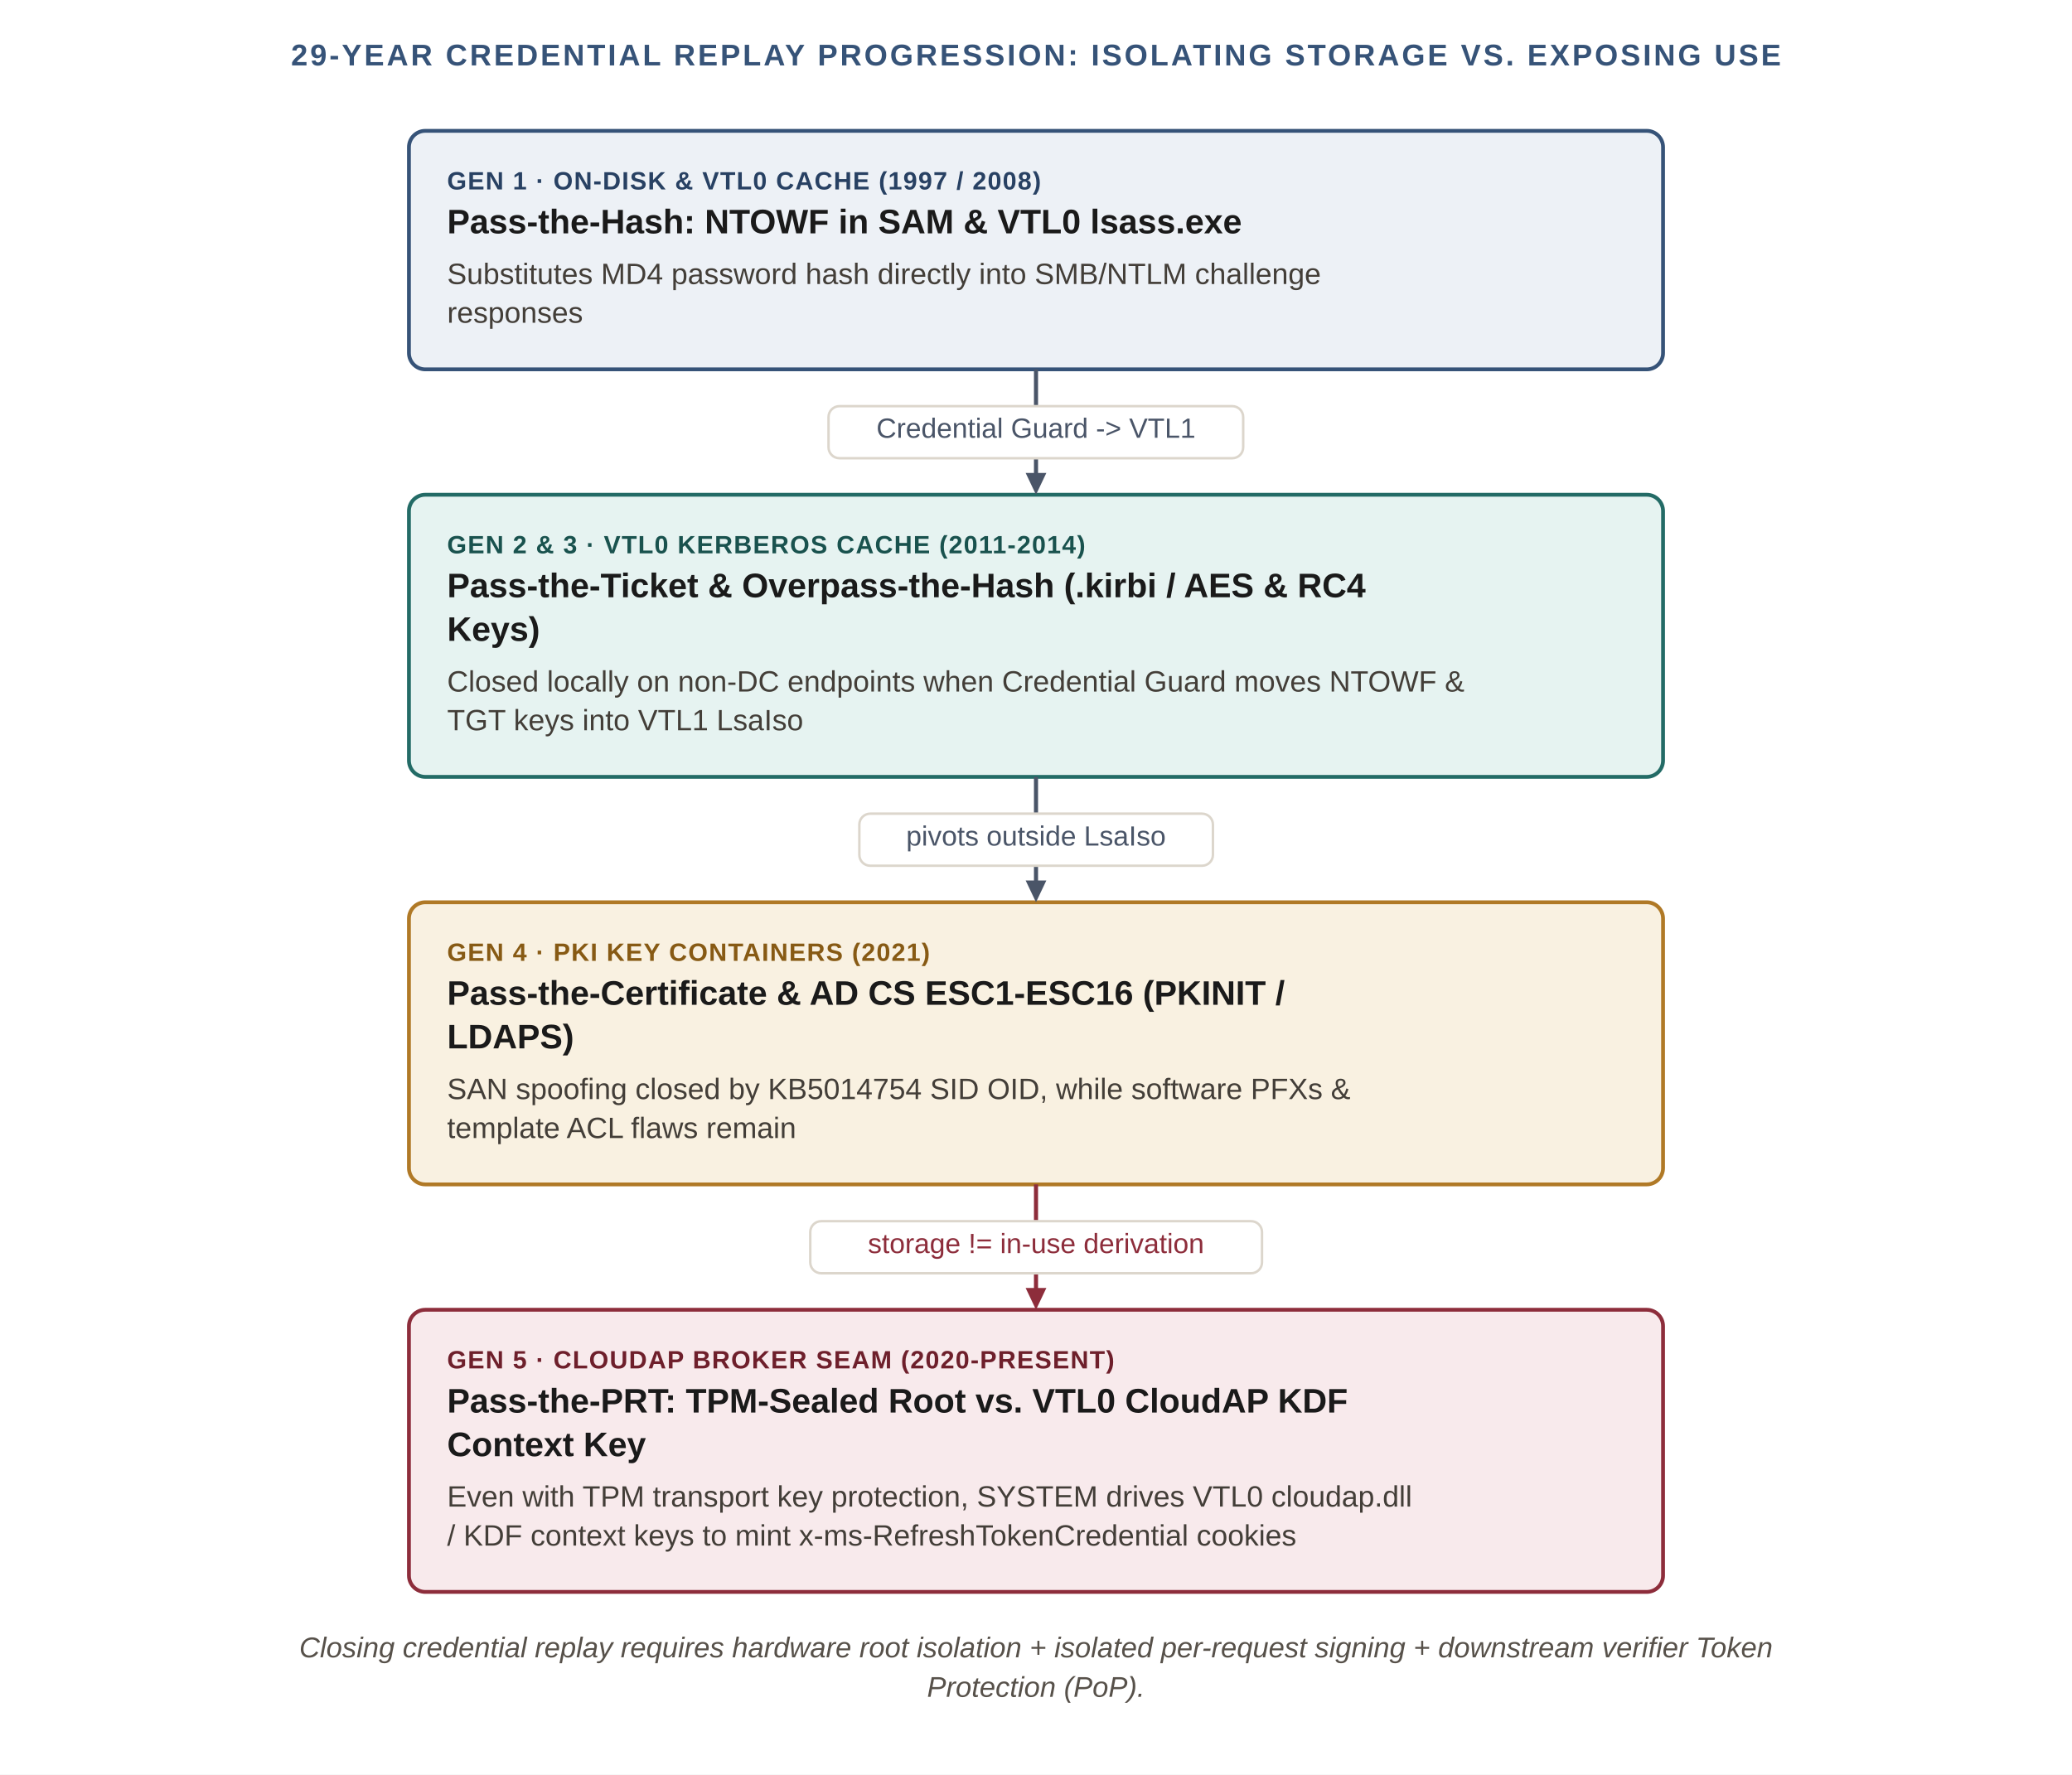
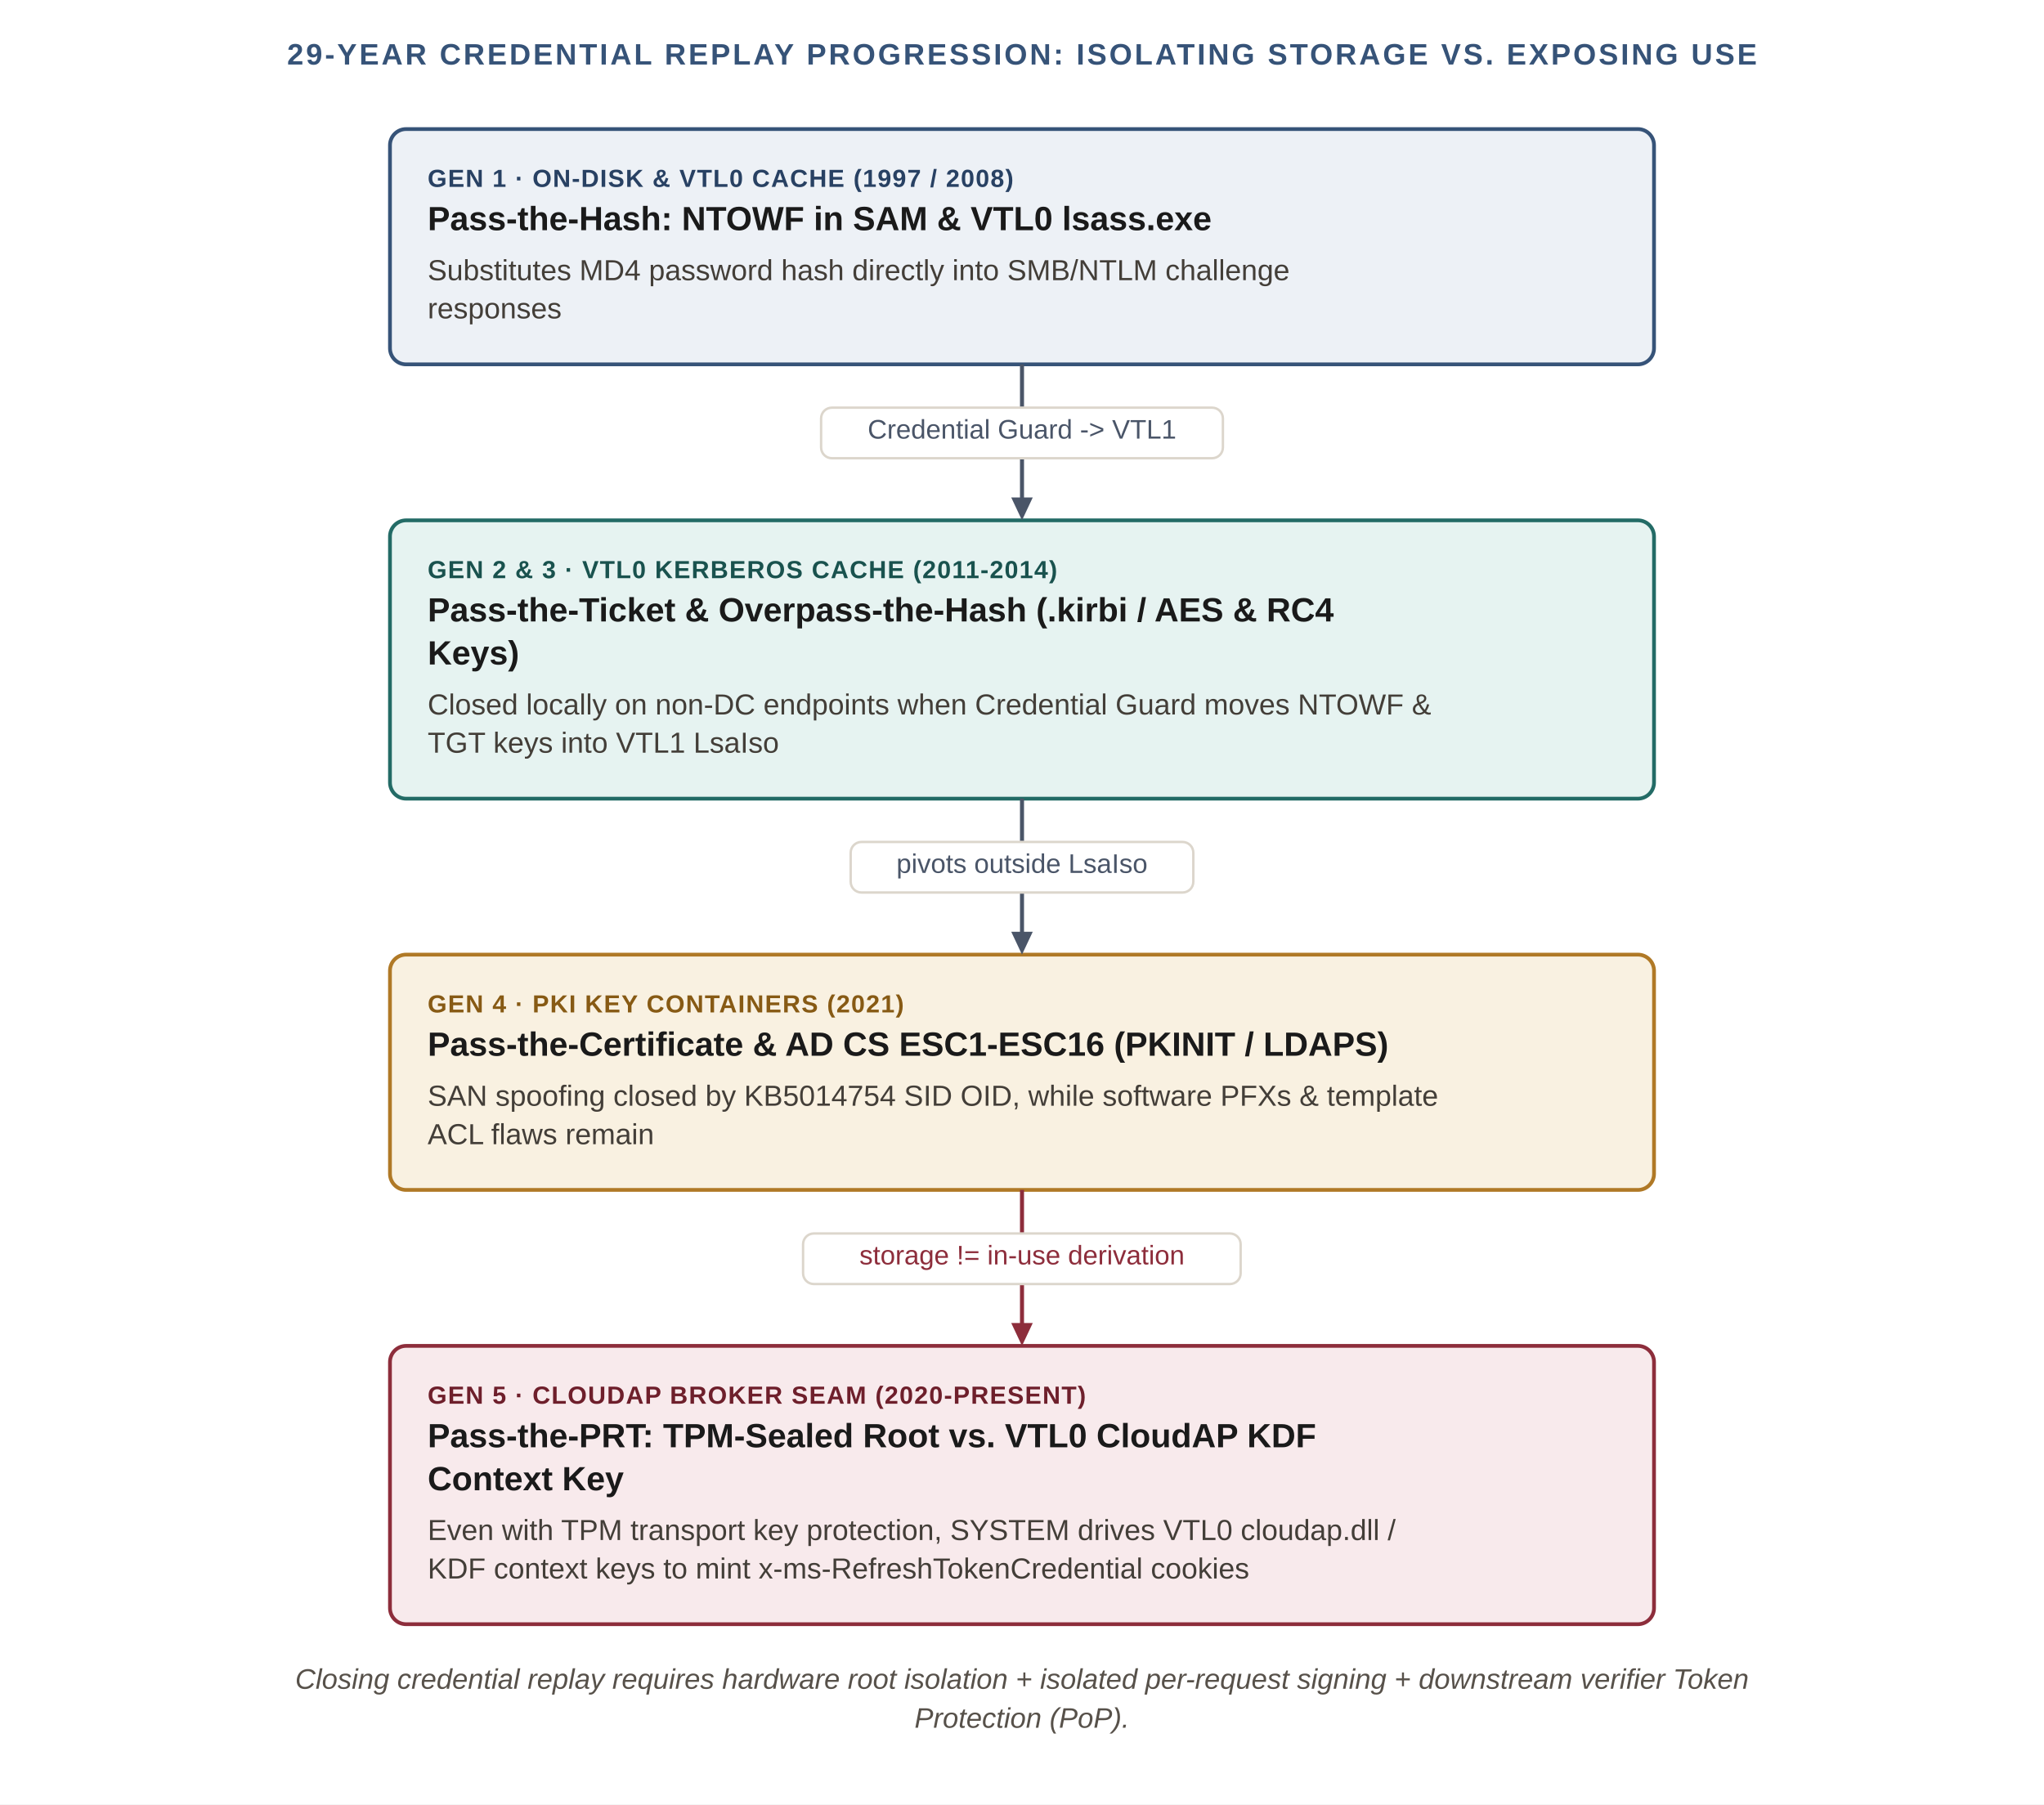
- <svg xmlns="http://www.w3.org/2000/svg" viewBox="0 0 760 651" width="760" height="651">
-   <rect x="0" y="0" width="760" height="651" fill="#ffffff" />
+ <svg xmlns="http://www.w3.org/2000/svg" viewBox="0 0 760 671" width="760" height="671">
+   <rect x="0" y="0" width="760" height="671" fill="#ffffff" />
  <text x="380.0" y="24.0" font-family="-apple-system, BlinkMacSystemFont, &quot;Segoe UI&quot;, &quot;Helvetica Neue&quot;, Arial, sans-serif" font-size="11.0" font-weight="700" letter-spacing="0.90px" fill="#365378" text-anchor="middle">29-YEAR CREDENTIAL REPLAY PROGRESSION: ISOLATING STORAGE VS. EXPOSING USE</text>
-   <rect x="150.0" y="48.0" width="460.0" height="87.5" rx="6.0" fill="#edf1f6" stroke="#365378" stroke-width="1.4" />
-   <text x="164.0" y="69.5" font-family="-apple-system, BlinkMacSystemFont, &quot;Segoe UI&quot;, &quot;Helvetica Neue&quot;, Arial, sans-serif" font-size="9.2" font-weight="700" letter-spacing="0.40px" fill="#284163" text-anchor="start">GEN 1 · ON-DISK &amp; VTL0 CACHE (1997 / 2008)</text>
-   <text x="164.0" y="85.6" font-family="-apple-system, BlinkMacSystemFont, &quot;Segoe UI&quot;, &quot;Helvetica Neue&quot;, Arial, sans-serif" font-size="12.5" font-weight="700" fill="#1a1a1a" text-anchor="start">Pass-the-Hash: NTOWF in SAM &amp; VTL0 lsass.exe</text>
-   <text x="164.0" y="104.2" font-family="-apple-system, BlinkMacSystemFont, &quot;Segoe UI&quot;, &quot;Helvetica Neue&quot;, Arial, sans-serif" font-size="10.8" font-weight="400" fill="#433e38" text-anchor="start">Substitutes MD4 password hash directly into SMB/NTLM challenge</text>
-   <text x="164.0" y="118.4" font-family="-apple-system, BlinkMacSystemFont, &quot;Segoe UI&quot;, &quot;Helvetica Neue&quot;, Arial, sans-serif" font-size="10.8" font-weight="400" fill="#433e38" text-anchor="start">responses</text>
-   <rect x="150.0" y="181.5" width="460.0" height="103.5" rx="6.0" fill="#e6f3f1" stroke="#236b66" stroke-width="1.4" />
-   <text x="164.0" y="203.0" font-family="-apple-system, BlinkMacSystemFont, &quot;Segoe UI&quot;, &quot;Helvetica Neue&quot;, Arial, sans-serif" font-size="9.2" font-weight="700" letter-spacing="0.40px" fill="#19524e" text-anchor="start">GEN 2 &amp; 3 · VTL0 KERBEROS CACHE (2011-2014)</text>
-   <text x="164.0" y="219.1" font-family="-apple-system, BlinkMacSystemFont, &quot;Segoe UI&quot;, &quot;Helvetica Neue&quot;, Arial, sans-serif" font-size="12.5" font-weight="700" fill="#1a1a1a" text-anchor="start">Pass-the-Ticket &amp; Overpass-the-Hash (.kirbi / AES &amp; RC4</text>
-   <text x="164.0" y="235.1" font-family="-apple-system, BlinkMacSystemFont, &quot;Segoe UI&quot;, &quot;Helvetica Neue&quot;, Arial, sans-serif" font-size="12.5" font-weight="700" fill="#1a1a1a" text-anchor="start">Keys)</text>
-   <text x="164.0" y="253.7" font-family="-apple-system, BlinkMacSystemFont, &quot;Segoe UI&quot;, &quot;Helvetica Neue&quot;, Arial, sans-serif" font-size="10.8" font-weight="400" fill="#433e38" text-anchor="start">Closed locally on non-DC endpoints when Credential Guard moves NTOWF &amp;</text>
-   <text x="164.0" y="267.9" font-family="-apple-system, BlinkMacSystemFont, &quot;Segoe UI&quot;, &quot;Helvetica Neue&quot;, Arial, sans-serif" font-size="10.8" font-weight="400" fill="#433e38" text-anchor="start">TGT keys into VTL1 LsaIso</text>
-   <rect x="150.0" y="331.0" width="460.0" height="103.5" rx="6.0" fill="#f9f1e1" stroke="#b07926" stroke-width="1.4" />
-   <text x="164.0" y="352.5" font-family="-apple-system, BlinkMacSystemFont, &quot;Segoe UI&quot;, &quot;Helvetica Neue&quot;, Arial, sans-serif" font-size="9.2" font-weight="700" letter-spacing="0.40px" fill="#875a14" text-anchor="start">GEN 4 · PKI KEY CONTAINERS (2021)</text>
-   <text x="164.0" y="368.6" font-family="-apple-system, BlinkMacSystemFont, &quot;Segoe UI&quot;, &quot;Helvetica Neue&quot;, Arial, sans-serif" font-size="12.5" font-weight="700" fill="#1a1a1a" text-anchor="start">Pass-the-Certificate &amp; AD CS ESC1-ESC16 (PKINIT /</text>
-   <text x="164.0" y="384.6" font-family="-apple-system, BlinkMacSystemFont, &quot;Segoe UI&quot;, &quot;Helvetica Neue&quot;, Arial, sans-serif" font-size="12.5" font-weight="700" fill="#1a1a1a" text-anchor="start">LDAPS)</text>
-   <text x="164.0" y="403.2" font-family="-apple-system, BlinkMacSystemFont, &quot;Segoe UI&quot;, &quot;Helvetica Neue&quot;, Arial, sans-serif" font-size="10.8" font-weight="400" fill="#433e38" text-anchor="start">SAN spoofing closed by KB5014754 SID OID, while software PFXs &amp;</text>
-   <text x="164.0" y="417.5" font-family="-apple-system, BlinkMacSystemFont, &quot;Segoe UI&quot;, &quot;Helvetica Neue&quot;, Arial, sans-serif" font-size="10.8" font-weight="400" fill="#433e38" text-anchor="start">template ACL flaws remain</text>
-   <rect x="150.0" y="480.5" width="460.0" height="103.5" rx="6.0" fill="#f8eaec" stroke="#8d2d3b" stroke-width="1.4" />
-   <text x="164.0" y="502.0" font-family="-apple-system, BlinkMacSystemFont, &quot;Segoe UI&quot;, &quot;Helvetica Neue&quot;, Arial, sans-serif" font-size="9.2" font-weight="700" letter-spacing="0.40px" fill="#6e1f2b" text-anchor="start">GEN 5 · CLOUDAP BROKER SEAM (2020-PRESENT)</text>
-   <text x="164.0" y="518.2" font-family="-apple-system, BlinkMacSystemFont, &quot;Segoe UI&quot;, &quot;Helvetica Neue&quot;, Arial, sans-serif" font-size="12.5" font-weight="700" fill="#1a1a1a" text-anchor="start">Pass-the-PRT: TPM-Sealed Root vs. VTL0 CloudAP KDF</text>
-   <text x="164.0" y="534.2" font-family="-apple-system, BlinkMacSystemFont, &quot;Segoe UI&quot;, &quot;Helvetica Neue&quot;, Arial, sans-serif" font-size="12.5" font-weight="700" fill="#1a1a1a" text-anchor="start">Context Key</text>
-   <text x="164.0" y="552.7" font-family="-apple-system, BlinkMacSystemFont, &quot;Segoe UI&quot;, &quot;Helvetica Neue&quot;, Arial, sans-serif" font-size="10.8" font-weight="400" fill="#433e38" text-anchor="start">Even with TPM transport key protection, SYSTEM drives VTL0 cloudap.dll</text>
-   <text x="164.0" y="567.0" font-family="-apple-system, BlinkMacSystemFont, &quot;Segoe UI&quot;, &quot;Helvetica Neue&quot;, Arial, sans-serif" font-size="10.8" font-weight="400" fill="#433e38" text-anchor="start">/ KDF context keys to mint x-ms-RefreshTokenCredential cookies</text>
-   <text x="380.0" y="608.0" font-family="-apple-system, BlinkMacSystemFont, &quot;Segoe UI&quot;, &quot;Helvetica Neue&quot;, Arial, sans-serif" font-size="10.5" font-weight="400" font-style="italic" fill="#57514a" text-anchor="middle">Closing credential replay requires hardware root isolation + isolated per-request signing + downstream verifier Token</text>
-   <text x="380.0" y="622.5" font-family="-apple-system, BlinkMacSystemFont, &quot;Segoe UI&quot;, &quot;Helvetica Neue&quot;, Arial, sans-serif" font-size="10.5" font-weight="400" font-style="italic" fill="#57514a" text-anchor="middle">Protection (PoP).</text>
-   <line x1="380.0" y1="135.5" x2="380.0" y2="175.0" stroke="#4a5568" stroke-width="1.5" />
-   <polygon points="380.0,181.5 383.8,173.5 376.2,173.5" fill="#4a5568" />
-   <line x1="380.0" y1="285.0" x2="380.0" y2="324.5" stroke="#4a5568" stroke-width="1.5" />
-   <polygon points="380.0,331.0 383.8,323.0 376.2,323.0" fill="#4a5568" />
-   <line x1="380.0" y1="434.5" x2="380.0" y2="474.0" stroke="#8d2d3b" stroke-width="1.5" />
-   <polygon points="380.0,480.5 383.8,472.5 376.2,472.5" fill="#8d2d3b" />
-   <rect x="303.9" y="149.0" width="152.1" height="19.1" rx="4" fill="#ffffff" stroke="#dcd6cc" stroke-width="0.9" />
-   <text x="380.0" y="160.6" font-family="-apple-system, BlinkMacSystemFont, &quot;Segoe UI&quot;, &quot;Helvetica Neue&quot;, Arial, sans-serif" font-size="10.2" font-weight="400" fill="#4a5568" text-anchor="middle">Credential Guard -&gt; VTL1</text>
-   <rect x="315.2" y="298.5" width="129.7" height="19.1" rx="4" fill="#ffffff" stroke="#dcd6cc" stroke-width="0.9" />
-   <text x="380.0" y="310.2" font-family="-apple-system, BlinkMacSystemFont, &quot;Segoe UI&quot;, &quot;Helvetica Neue&quot;, Arial, sans-serif" font-size="10.2" font-weight="400" fill="#4a5568" text-anchor="middle">pivots outside LsaIso</text>
-   <rect x="297.2" y="448.0" width="165.7" height="19.1" rx="4" fill="#ffffff" stroke="#dcd6cc" stroke-width="0.9" />
-   <text x="380.0" y="459.7" font-family="-apple-system, BlinkMacSystemFont, &quot;Segoe UI&quot;, &quot;Helvetica Neue&quot;, Arial, sans-serif" font-size="10.2" font-weight="400" fill="#8d2d3b" text-anchor="middle">storage != in-use derivation</text>
+   <rect x="145.0" y="48.0" width="470.0" height="87.5" rx="6.0" fill="#edf1f6" stroke="#365378" stroke-width="1.4" />
+   <text x="159.0" y="69.5" font-family="-apple-system, BlinkMacSystemFont, &quot;Segoe UI&quot;, &quot;Helvetica Neue&quot;, Arial, sans-serif" font-size="9.2" font-weight="700" letter-spacing="0.40px" fill="#284163" text-anchor="start">GEN 1 · ON-DISK &amp; VTL0 CACHE (1997 / 2008)</text>
+   <text x="159.0" y="85.6" font-family="-apple-system, BlinkMacSystemFont, &quot;Segoe UI&quot;, &quot;Helvetica Neue&quot;, Arial, sans-serif" font-size="12.5" font-weight="700" fill="#1a1a1a" text-anchor="start">Pass-the-Hash: NTOWF in SAM &amp; VTL0 lsass.exe</text>
+   <text x="159.0" y="104.2" font-family="-apple-system, BlinkMacSystemFont, &quot;Segoe UI&quot;, &quot;Helvetica Neue&quot;, Arial, sans-serif" font-size="10.8" font-weight="400" fill="#433e38" text-anchor="start">Substitutes MD4 password hash directly into SMB/NTLM challenge</text>
+   <text x="159.0" y="118.4" font-family="-apple-system, BlinkMacSystemFont, &quot;Segoe UI&quot;, &quot;Helvetica Neue&quot;, Arial, sans-serif" font-size="10.8" font-weight="400" fill="#433e38" text-anchor="start">responses</text>
+   <rect x="145.0" y="193.5" width="470.0" height="103.5" rx="6.0" fill="#e6f3f1" stroke="#236b66" stroke-width="1.4" />
+   <text x="159.0" y="215.0" font-family="-apple-system, BlinkMacSystemFont, &quot;Segoe UI&quot;, &quot;Helvetica Neue&quot;, Arial, sans-serif" font-size="9.2" font-weight="700" letter-spacing="0.40px" fill="#19524e" text-anchor="start">GEN 2 &amp; 3 · VTL0 KERBEROS CACHE (2011-2014)</text>
+   <text x="159.0" y="231.1" font-family="-apple-system, BlinkMacSystemFont, &quot;Segoe UI&quot;, &quot;Helvetica Neue&quot;, Arial, sans-serif" font-size="12.5" font-weight="700" fill="#1a1a1a" text-anchor="start">Pass-the-Ticket &amp; Overpass-the-Hash (.kirbi / AES &amp; RC4</text>
+   <text x="159.0" y="247.1" font-family="-apple-system, BlinkMacSystemFont, &quot;Segoe UI&quot;, &quot;Helvetica Neue&quot;, Arial, sans-serif" font-size="12.5" font-weight="700" fill="#1a1a1a" text-anchor="start">Keys)</text>
+   <text x="159.0" y="265.7" font-family="-apple-system, BlinkMacSystemFont, &quot;Segoe UI&quot;, &quot;Helvetica Neue&quot;, Arial, sans-serif" font-size="10.8" font-weight="400" fill="#433e38" text-anchor="start">Closed locally on non-DC endpoints when Credential Guard moves NTOWF &amp;</text>
+   <text x="159.0" y="279.9" font-family="-apple-system, BlinkMacSystemFont, &quot;Segoe UI&quot;, &quot;Helvetica Neue&quot;, Arial, sans-serif" font-size="10.8" font-weight="400" fill="#433e38" text-anchor="start">TGT keys into VTL1 LsaIso</text>
+   <rect x="145.0" y="355.0" width="470.0" height="87.5" rx="6.0" fill="#f9f1e1" stroke="#b07926" stroke-width="1.4" />
+   <text x="159.0" y="376.5" font-family="-apple-system, BlinkMacSystemFont, &quot;Segoe UI&quot;, &quot;Helvetica Neue&quot;, Arial, sans-serif" font-size="9.2" font-weight="700" letter-spacing="0.40px" fill="#875a14" text-anchor="start">GEN 4 · PKI KEY CONTAINERS (2021)</text>
+   <text x="159.0" y="392.6" font-family="-apple-system, BlinkMacSystemFont, &quot;Segoe UI&quot;, &quot;Helvetica Neue&quot;, Arial, sans-serif" font-size="12.5" font-weight="700" fill="#1a1a1a" text-anchor="start">Pass-the-Certificate &amp; AD CS ESC1-ESC16 (PKINIT / LDAPS)</text>
+   <text x="159.0" y="411.2" font-family="-apple-system, BlinkMacSystemFont, &quot;Segoe UI&quot;, &quot;Helvetica Neue&quot;, Arial, sans-serif" font-size="10.8" font-weight="400" fill="#433e38" text-anchor="start">SAN spoofing closed by KB5014754 SID OID, while software PFXs &amp; template</text>
+   <text x="159.0" y="425.5" font-family="-apple-system, BlinkMacSystemFont, &quot;Segoe UI&quot;, &quot;Helvetica Neue&quot;, Arial, sans-serif" font-size="10.8" font-weight="400" fill="#433e38" text-anchor="start">ACL flaws remain</text>
+   <rect x="145.0" y="500.5" width="470.0" height="103.5" rx="6.0" fill="#f8eaec" stroke="#8d2d3b" stroke-width="1.4" />
+   <text x="159.0" y="522.0" font-family="-apple-system, BlinkMacSystemFont, &quot;Segoe UI&quot;, &quot;Helvetica Neue&quot;, Arial, sans-serif" font-size="9.2" font-weight="700" letter-spacing="0.40px" fill="#6e1f2b" text-anchor="start">GEN 5 · CLOUDAP BROKER SEAM (2020-PRESENT)</text>
+   <text x="159.0" y="538.2" font-family="-apple-system, BlinkMacSystemFont, &quot;Segoe UI&quot;, &quot;Helvetica Neue&quot;, Arial, sans-serif" font-size="12.5" font-weight="700" fill="#1a1a1a" text-anchor="start">Pass-the-PRT: TPM-Sealed Root vs. VTL0 CloudAP KDF</text>
+   <text x="159.0" y="554.2" font-family="-apple-system, BlinkMacSystemFont, &quot;Segoe UI&quot;, &quot;Helvetica Neue&quot;, Arial, sans-serif" font-size="12.5" font-weight="700" fill="#1a1a1a" text-anchor="start">Context Key</text>
+   <text x="159.0" y="572.7" font-family="-apple-system, BlinkMacSystemFont, &quot;Segoe UI&quot;, &quot;Helvetica Neue&quot;, Arial, sans-serif" font-size="10.8" font-weight="400" fill="#433e38" text-anchor="start">Even with TPM transport key protection, SYSTEM drives VTL0 cloudap.dll /</text>
+   <text x="159.0" y="587.0" font-family="-apple-system, BlinkMacSystemFont, &quot;Segoe UI&quot;, &quot;Helvetica Neue&quot;, Arial, sans-serif" font-size="10.8" font-weight="400" fill="#433e38" text-anchor="start">KDF context keys to mint x-ms-RefreshTokenCredential cookies</text>
+   <text x="380.0" y="628.0" font-family="-apple-system, BlinkMacSystemFont, &quot;Segoe UI&quot;, &quot;Helvetica Neue&quot;, Arial, sans-serif" font-size="10.5" font-weight="400" font-style="italic" fill="#57514a" text-anchor="middle">Closing credential replay requires hardware root isolation + isolated per-request signing + downstream verifier Token</text>
+   <text x="380.0" y="642.5" font-family="-apple-system, BlinkMacSystemFont, &quot;Segoe UI&quot;, &quot;Helvetica Neue&quot;, Arial, sans-serif" font-size="10.5" font-weight="400" font-style="italic" fill="#57514a" text-anchor="middle">Protection (PoP).</text>
+   <line x1="380.0" y1="135.5" x2="380.0" y2="187.0" stroke="#4a5568" stroke-width="1.5" />
+   <polygon points="380.0,193.5 384.0,185.0 376.0,185.0" fill="#4a5568" />
+   <line x1="380.0" y1="297.0" x2="380.0" y2="348.5" stroke="#4a5568" stroke-width="1.5" />
+   <polygon points="380.0,355.0 384.0,346.5 376.0,346.5" fill="#4a5568" />
+   <line x1="380.0" y1="442.5" x2="380.0" y2="494.0" stroke="#8d2d3b" stroke-width="1.5" />
+   <polygon points="380.0,500.5 384.0,492.0 376.0,492.0" fill="#8d2d3b" />
+   <rect x="305.3" y="151.6" width="149.4" height="18.8" rx="4" fill="#ffffff" stroke="#dcd6cc" stroke-width="0.9" />
+   <text x="380.0" y="163.1" font-family="-apple-system, BlinkMacSystemFont, &quot;Segoe UI&quot;, &quot;Helvetica Neue&quot;, Arial, sans-serif" font-size="10.0" font-weight="400" fill="#4a5568" text-anchor="middle">Credential Guard -&gt; VTL1</text>
+   <rect x="316.3" y="313.1" width="127.4" height="18.8" rx="4" fill="#ffffff" stroke="#dcd6cc" stroke-width="0.9" />
+   <text x="380.0" y="324.6" font-family="-apple-system, BlinkMacSystemFont, &quot;Segoe UI&quot;, &quot;Helvetica Neue&quot;, Arial, sans-serif" font-size="10.0" font-weight="400" fill="#4a5568" text-anchor="middle">pivots outside LsaIso</text>
+   <rect x="298.6" y="458.7" width="162.7" height="18.8" rx="4" fill="#ffffff" stroke="#dcd6cc" stroke-width="0.9" />
+   <text x="380.0" y="470.2" font-family="-apple-system, BlinkMacSystemFont, &quot;Segoe UI&quot;, &quot;Helvetica Neue&quot;, Arial, sans-serif" font-size="10.0" font-weight="400" fill="#8d2d3b" text-anchor="middle">storage != in-use derivation</text>
</svg>
